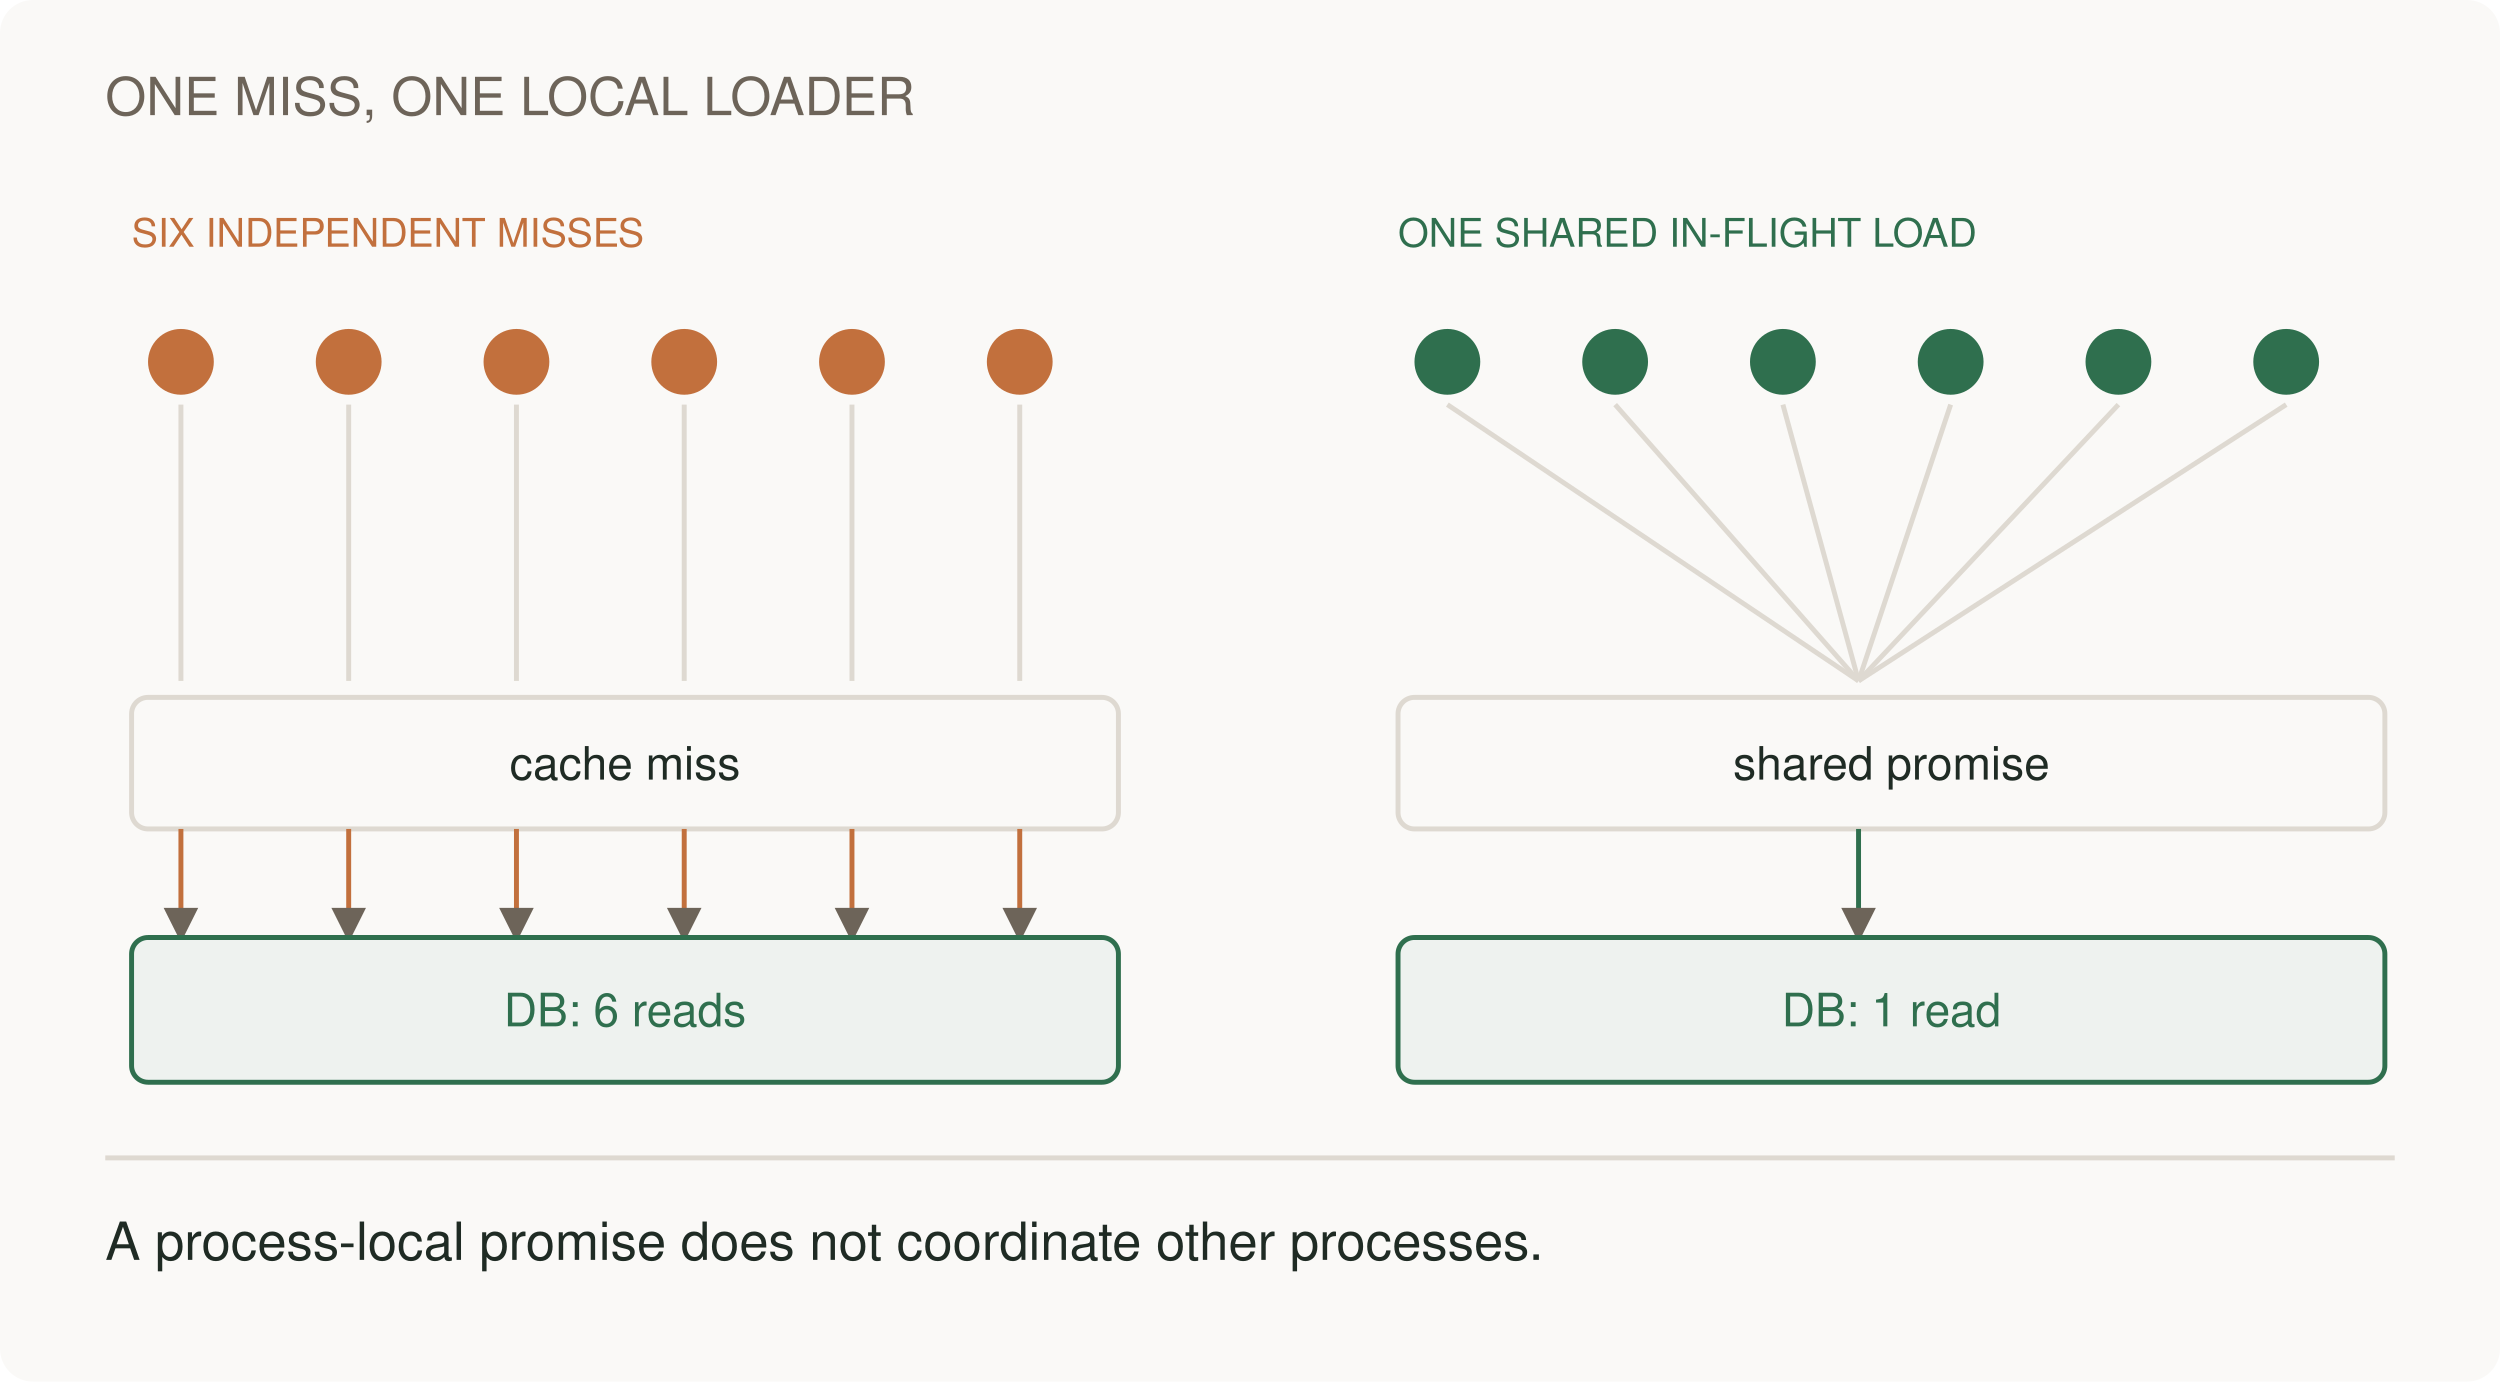
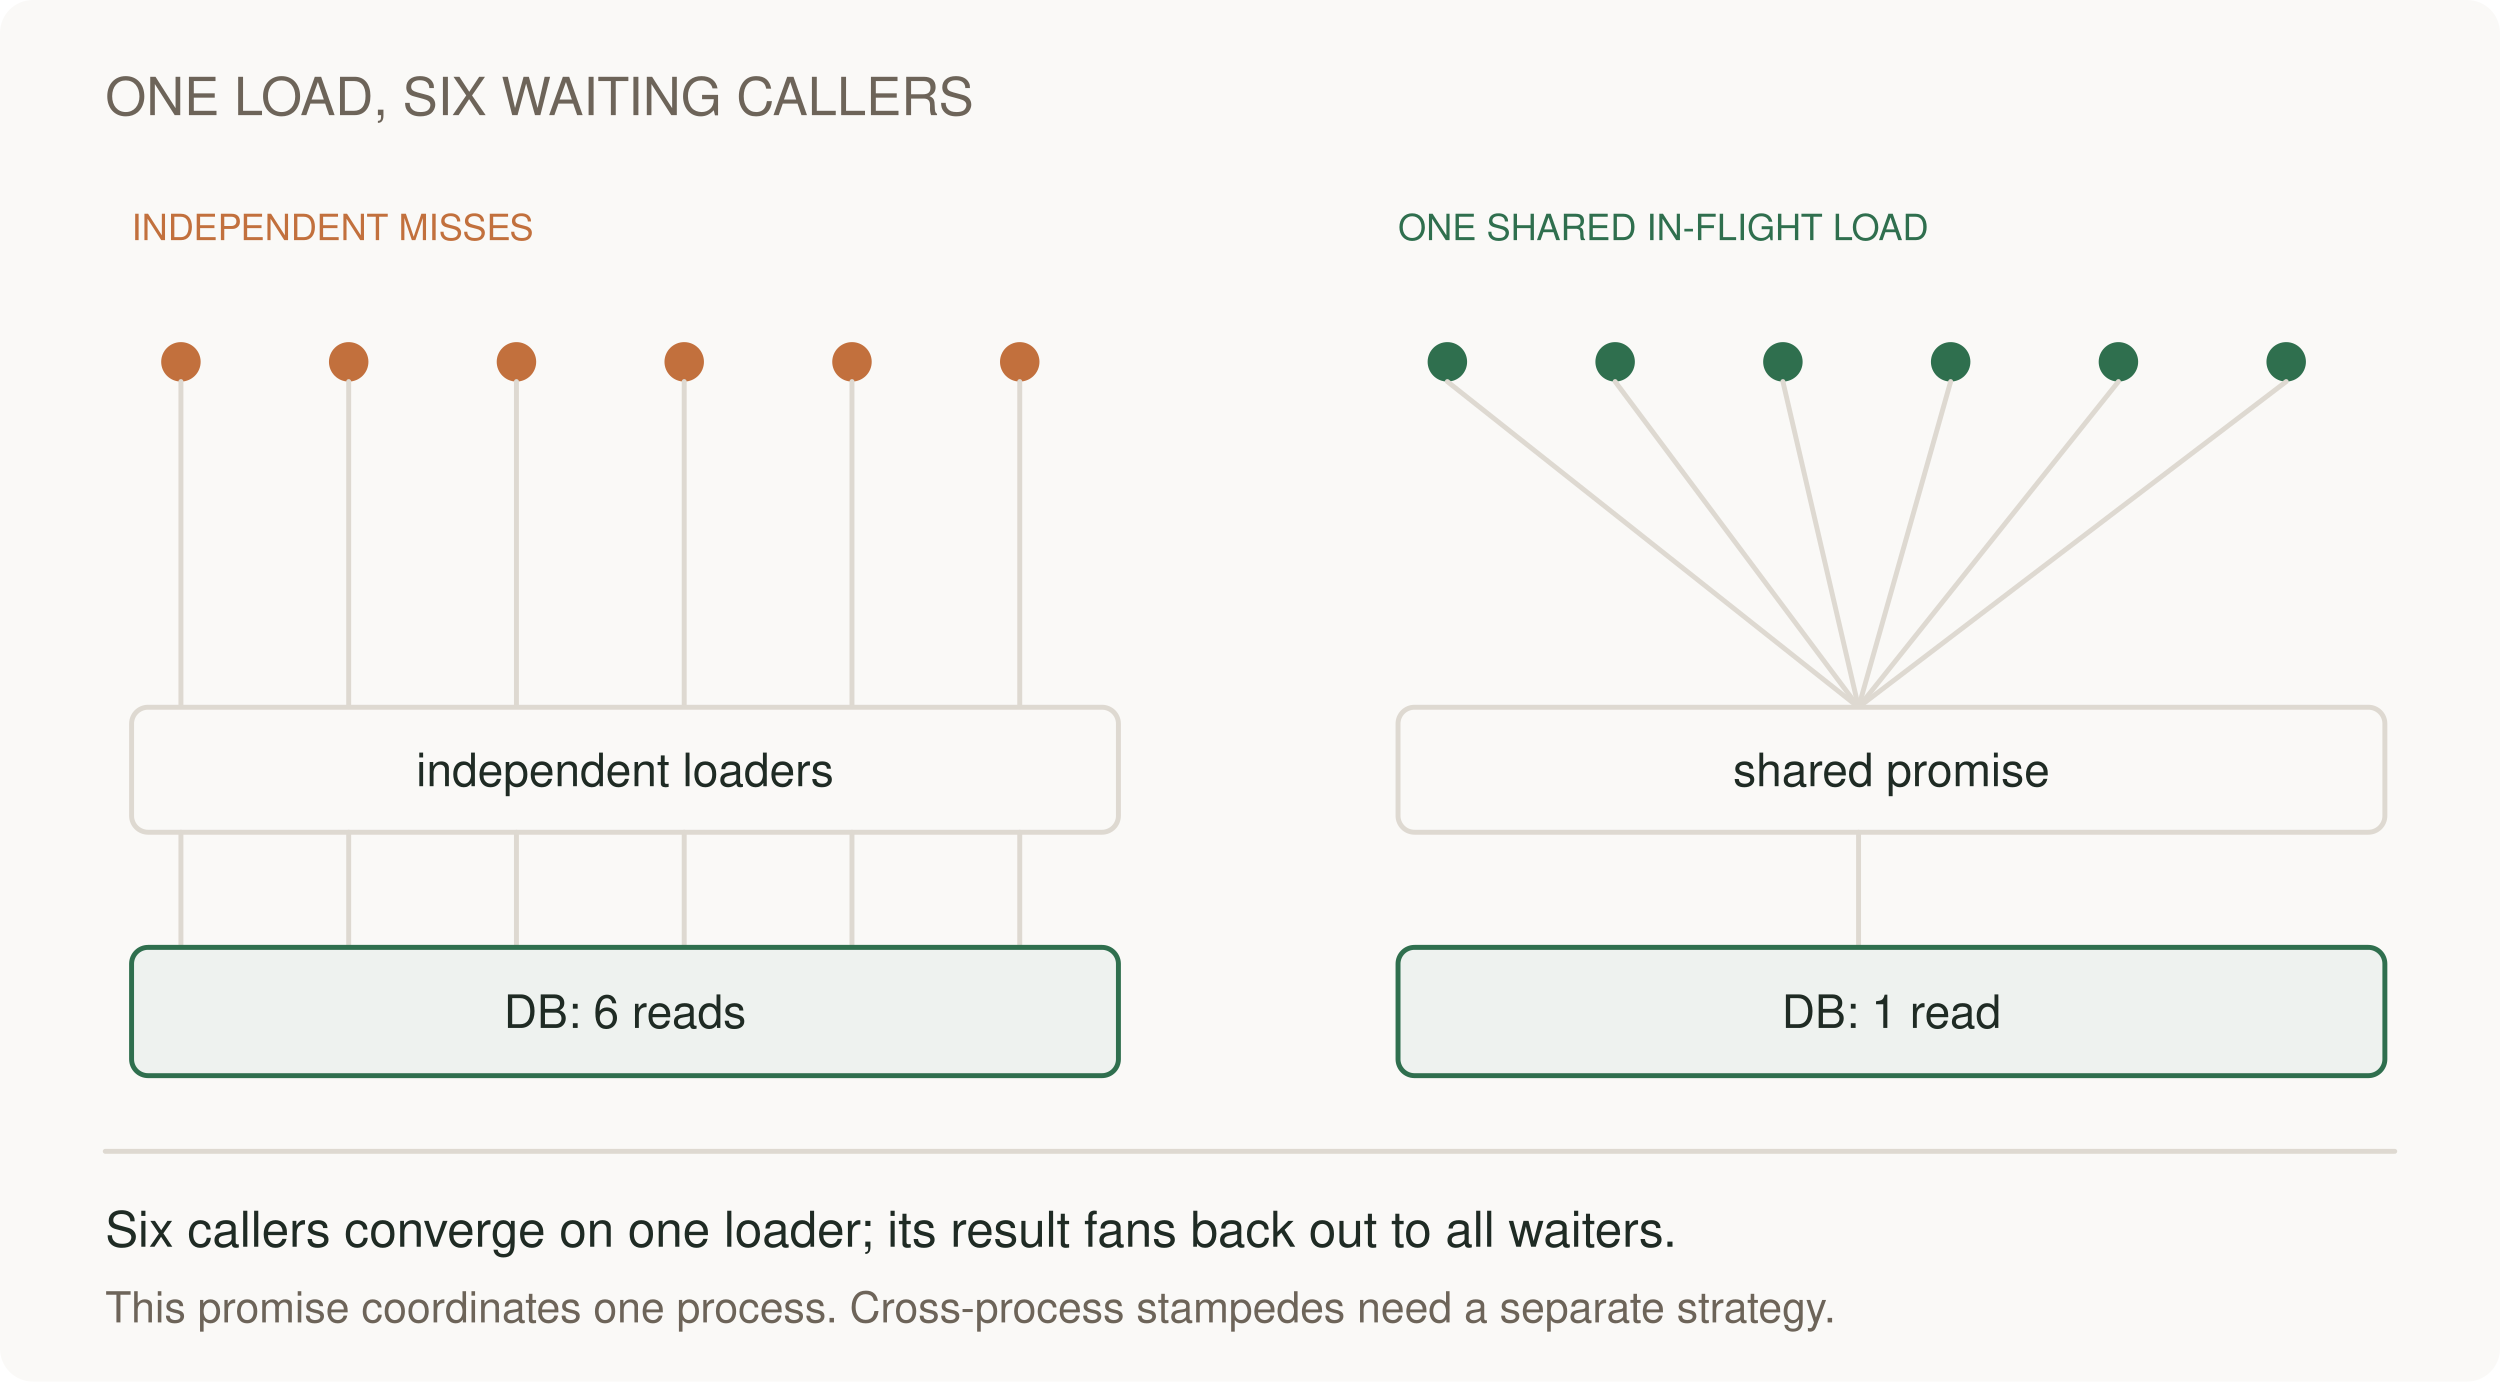
<svg xmlns="http://www.w3.org/2000/svg" viewBox="0 0 760 420" width="760" height="420" role="img" aria-labelledby="title desc">
  <defs>
-     <marker id="arrow" markerWidth="7" markerHeight="7" refX="6" refY="3.5" orient="auto">
+     <marker id="arrow" markerWidth="7" markerHeight="7" refX="6" refY="3.5" orient="auto-start-reverse">
      <path d="M0 0 L7 3.5 L0 7" fill="#6d6459" />
    </marker>
  </defs>
  <style>text{font-family:ui-sans-serif,-apple-system,Segoe UI,Helvetica,Arial,sans-serif}.still{display:none}@media(prefers-reduced-motion:reduce){.moving{display:none}.still{display:inline}}@media print{.moving{display:none}.still{display:inline}}</style>
  <rect width="760" height="420" rx="10" fill="#faf9f7" />
-   <text x="32" y="35" font-size="16" fill="#6d6459" text-anchor="start">ONE MISS, ONE LOCAL LOADER</text>
-   <text x="40" y="75" font-size="12" fill="#c2703d" text-anchor="start">SIX INDEPENDENT MISSES</text>
-   <text x="425" y="75" font-size="12" fill="#2f6f4e" text-anchor="start">ONE SHARED IN-FLIGHT LOAD</text>
-   <circle cx="55" cy="110" r="10" fill="#c2703d" />
-   <line x1="55" y1="123" x2="55" y2="207" stroke="#ded9d1" stroke-width="1.5" />
-   <circle cx="106" cy="110" r="10" fill="#c2703d" />
-   <line x1="106" y1="123" x2="106" y2="207" stroke="#ded9d1" stroke-width="1.5" />
-   <circle cx="157" cy="110" r="10" fill="#c2703d" />
-   <line x1="157" y1="123" x2="157" y2="207" stroke="#ded9d1" stroke-width="1.5" />
-   <circle cx="208" cy="110" r="10" fill="#c2703d" />
-   <line x1="208" y1="123" x2="208" y2="207" stroke="#ded9d1" stroke-width="1.5" />
-   <circle cx="259" cy="110" r="10" fill="#c2703d" />
-   <line x1="259" y1="123" x2="259" y2="207" stroke="#ded9d1" stroke-width="1.5" />
-   <circle cx="310" cy="110" r="10" fill="#c2703d" />
-   <line x1="310" y1="123" x2="310" y2="207" stroke="#ded9d1" stroke-width="1.5" />
-   <rect x="40" y="212" width="300" height="40" rx="5" fill="#faf9f7" stroke="#ded9d1" stroke-width="1.5" />
-   <text x="190.0" y="237.0" font-size="14" fill="#1f2b24" text-anchor="middle">cache miss</text>
-   <line x1="55" y1="252" x2="55" y2="285" stroke="#c2703d" stroke-width="1.5" marker-end="url(#arrow)" />
-   <line x1="106" y1="252" x2="106" y2="285" stroke="#c2703d" stroke-width="1.5" marker-end="url(#arrow)" />
-   <line x1="157" y1="252" x2="157" y2="285" stroke="#c2703d" stroke-width="1.5" marker-end="url(#arrow)" />
-   <line x1="208" y1="252" x2="208" y2="285" stroke="#c2703d" stroke-width="1.5" marker-end="url(#arrow)" />
-   <line x1="259" y1="252" x2="259" y2="285" stroke="#c2703d" stroke-width="1.5" marker-end="url(#arrow)" />
-   <line x1="310" y1="252" x2="310" y2="285" stroke="#c2703d" stroke-width="1.5" marker-end="url(#arrow)" />
-   <rect x="40" y="285" width="300" height="44" rx="5" fill="#eef2ef" stroke="#2f6f4e" stroke-width="1.5" />
-   <text x="190.0" y="312.0" font-size="14" fill="#2f6f4e" text-anchor="middle">DB: 6 reads</text>
-   <circle cx="440" cy="110" r="10" fill="#2f6f4e" />
-   <line x1="440" y1="123" x2="565" y2="207" stroke="#ded9d1" stroke-width="1.5" />
-   <circle cx="491" cy="110" r="10" fill="#2f6f4e" />
-   <line x1="491" y1="123" x2="565" y2="207" stroke="#ded9d1" stroke-width="1.5" />
-   <circle cx="542" cy="110" r="10" fill="#2f6f4e" />
-   <line x1="542" y1="123" x2="565" y2="207" stroke="#ded9d1" stroke-width="1.5" />
-   <circle cx="593" cy="110" r="10" fill="#2f6f4e" />
-   <line x1="593" y1="123" x2="565" y2="207" stroke="#ded9d1" stroke-width="1.5" />
-   <circle cx="644" cy="110" r="10" fill="#2f6f4e" />
-   <line x1="644" y1="123" x2="565" y2="207" stroke="#ded9d1" stroke-width="1.5" />
-   <circle cx="695" cy="110" r="10" fill="#2f6f4e" />
-   <line x1="695" y1="123" x2="565" y2="207" stroke="#ded9d1" stroke-width="1.5" />
-   <rect x="425" y="212" width="300" height="40" rx="5" fill="#faf9f7" stroke="#ded9d1" stroke-width="1.5" />
-   <text x="575.0" y="237.0" font-size="14" fill="#1f2b24" text-anchor="middle">shared promise</text>
-   <line x1="565" y1="252" x2="565" y2="285" stroke="#2f6f4e" stroke-width="1.5" marker-end="url(#arrow)" />
-   <rect x="425" y="285" width="300" height="44" rx="5" fill="#eef2ef" stroke="#2f6f4e" stroke-width="1.5" />
-   <text x="575.0" y="312.0" font-size="14" fill="#2f6f4e" text-anchor="middle">DB: 1 read</text>
-   <line x1="32" y1="352" x2="728" y2="352" stroke="#ded9d1" stroke-width="1.5" />
-   <text x="32" y="383" font-size="16" fill="#1f2b24" text-anchor="start" opacity="0">All callers ask for the same missing key.</text>
-   <text x="32" y="383" font-size="16" fill="#1f2b24" text-anchor="start" opacity="0">Independent loads duplicate work at the database.</text>
-   <text x="32" y="383" font-size="16" fill="#1f2b24" text-anchor="start" opacity="0">One loader shares its result with local waiters.</text>
-   <text x="32" y="383" font-size="16" fill="#1f2b24" text-anchor="start" opacity="1">A process-local promise does not coordinate other processes.</text>
+   <text x="32" y="35" font-size="16" fill="#6d6459" text-anchor="start">ONE LOAD, SIX WAITING CALLERS</text>
+   <text x="40" y="73" font-size="11" fill="#c2703d" text-anchor="start">INDEPENDENT MISSES</text>
+   <text x="425" y="73" font-size="11" fill="#2f6f4e" text-anchor="start">ONE SHARED IN-FLIGHT LOAD</text>
+   <circle cx="55" cy="110" r="6" fill="#c2703d" />
+   <path d="M55 116 L55 215" stroke="#ded9d1" stroke-width="1.5" fill="none" stroke-linecap="round" stroke-linejoin="round" />
+   <circle cx="106" cy="110" r="6" fill="#c2703d" />
+   <path d="M106 116 L106 215" stroke="#ded9d1" stroke-width="1.5" fill="none" stroke-linecap="round" stroke-linejoin="round" />
+   <circle cx="157" cy="110" r="6" fill="#c2703d" />
+   <path d="M157 116 L157 215" stroke="#ded9d1" stroke-width="1.5" fill="none" stroke-linecap="round" stroke-linejoin="round" />
+   <circle cx="208" cy="110" r="6" fill="#c2703d" />
+   <path d="M208 116 L208 215" stroke="#ded9d1" stroke-width="1.5" fill="none" stroke-linecap="round" stroke-linejoin="round" />
+   <circle cx="259" cy="110" r="6" fill="#c2703d" />
+   <path d="M259 116 L259 215" stroke="#ded9d1" stroke-width="1.5" fill="none" stroke-linecap="round" stroke-linejoin="round" />
+   <circle cx="310" cy="110" r="6" fill="#c2703d" />
+   <path d="M310 116 L310 215" stroke="#ded9d1" stroke-width="1.5" fill="none" stroke-linecap="round" stroke-linejoin="round" />
+   <rect x="40" y="215" width="300" height="38" rx="5" stroke="#ded9d1" stroke-width="1.5" fill="#faf9f7" />
+   <text x="190.0" y="239.0" font-size="14" fill="#1f2b24" text-anchor="middle">independent loaders</text>
+   <path d="M55 253 V288" stroke="#ded9d1" stroke-width="1.5" fill="none" stroke-linecap="round" stroke-linejoin="round" />
+   <path d="M106 253 V288" stroke="#ded9d1" stroke-width="1.5" fill="none" stroke-linecap="round" stroke-linejoin="round" />
+   <path d="M157 253 V288" stroke="#ded9d1" stroke-width="1.5" fill="none" stroke-linecap="round" stroke-linejoin="round" />
+   <path d="M208 253 V288" stroke="#ded9d1" stroke-width="1.5" fill="none" stroke-linecap="round" stroke-linejoin="round" />
+   <path d="M259 253 V288" stroke="#ded9d1" stroke-width="1.5" fill="none" stroke-linecap="round" stroke-linejoin="round" />
+   <path d="M310 253 V288" stroke="#ded9d1" stroke-width="1.5" fill="none" stroke-linecap="round" stroke-linejoin="round" />
+   <rect x="40" y="288" width="300" height="39" rx="5" stroke="#2f6f4e" stroke-width="1.5" fill="#eef2ef" />
+   <text x="190.0" y="312.5" font-size="14" fill="#1f2b24" text-anchor="middle">DB: 6 reads</text>
+   <circle cx="440" cy="110" r="6" fill="#2f6f4e" />
+   <path d="M440 116 L565 215" stroke="#ded9d1" stroke-width="1.5" fill="none" stroke-linecap="round" stroke-linejoin="round" />
+   <circle cx="491" cy="110" r="6" fill="#2f6f4e" />
+   <path d="M491 116 L565 215" stroke="#ded9d1" stroke-width="1.5" fill="none" stroke-linecap="round" stroke-linejoin="round" />
+   <circle cx="542" cy="110" r="6" fill="#2f6f4e" />
+   <path d="M542 116 L565 215" stroke="#ded9d1" stroke-width="1.5" fill="none" stroke-linecap="round" stroke-linejoin="round" />
+   <circle cx="593" cy="110" r="6" fill="#2f6f4e" />
+   <path d="M593 116 L565 215" stroke="#ded9d1" stroke-width="1.5" fill="none" stroke-linecap="round" stroke-linejoin="round" />
+   <circle cx="644" cy="110" r="6" fill="#2f6f4e" />
+   <path d="M644 116 L565 215" stroke="#ded9d1" stroke-width="1.5" fill="none" stroke-linecap="round" stroke-linejoin="round" />
+   <circle cx="695" cy="110" r="6" fill="#2f6f4e" />
+   <path d="M695 116 L565 215" stroke="#ded9d1" stroke-width="1.5" fill="none" stroke-linecap="round" stroke-linejoin="round" />
+   <rect x="425" y="215" width="300" height="38" rx="5" stroke="#ded9d1" stroke-width="1.5" fill="#faf9f7" />
+   <text x="575.0" y="239.0" font-size="14" fill="#1f2b24" text-anchor="middle">shared promise</text>
+   <path d="M565 253 V288" stroke="#ded9d1" stroke-width="1.5" fill="none" stroke-linecap="round" stroke-linejoin="round" />
+   <rect x="425" y="288" width="300" height="39" rx="5" stroke="#2f6f4e" stroke-width="1.5" fill="#eef2ef" />
+   <text x="575.0" y="312.5" font-size="14" fill="#1f2b24" text-anchor="middle">DB: 1 read</text>
+   <path d="M32 350 H728" stroke="#ded9d1" stroke-width="1.5" fill="none" stroke-linecap="round" stroke-linejoin="round" />
+   <text x="32" y="379" font-size="15" fill="#1f2b24" text-anchor="start">Six callers converge on one loader; its result fans back out to all waiters.</text>
+   <text x="32" y="402" font-size="13" fill="#6d6459" text-anchor="start">This promise coordinates one process. Cross-process stampedes need a separate strategy.</text>
</svg>
